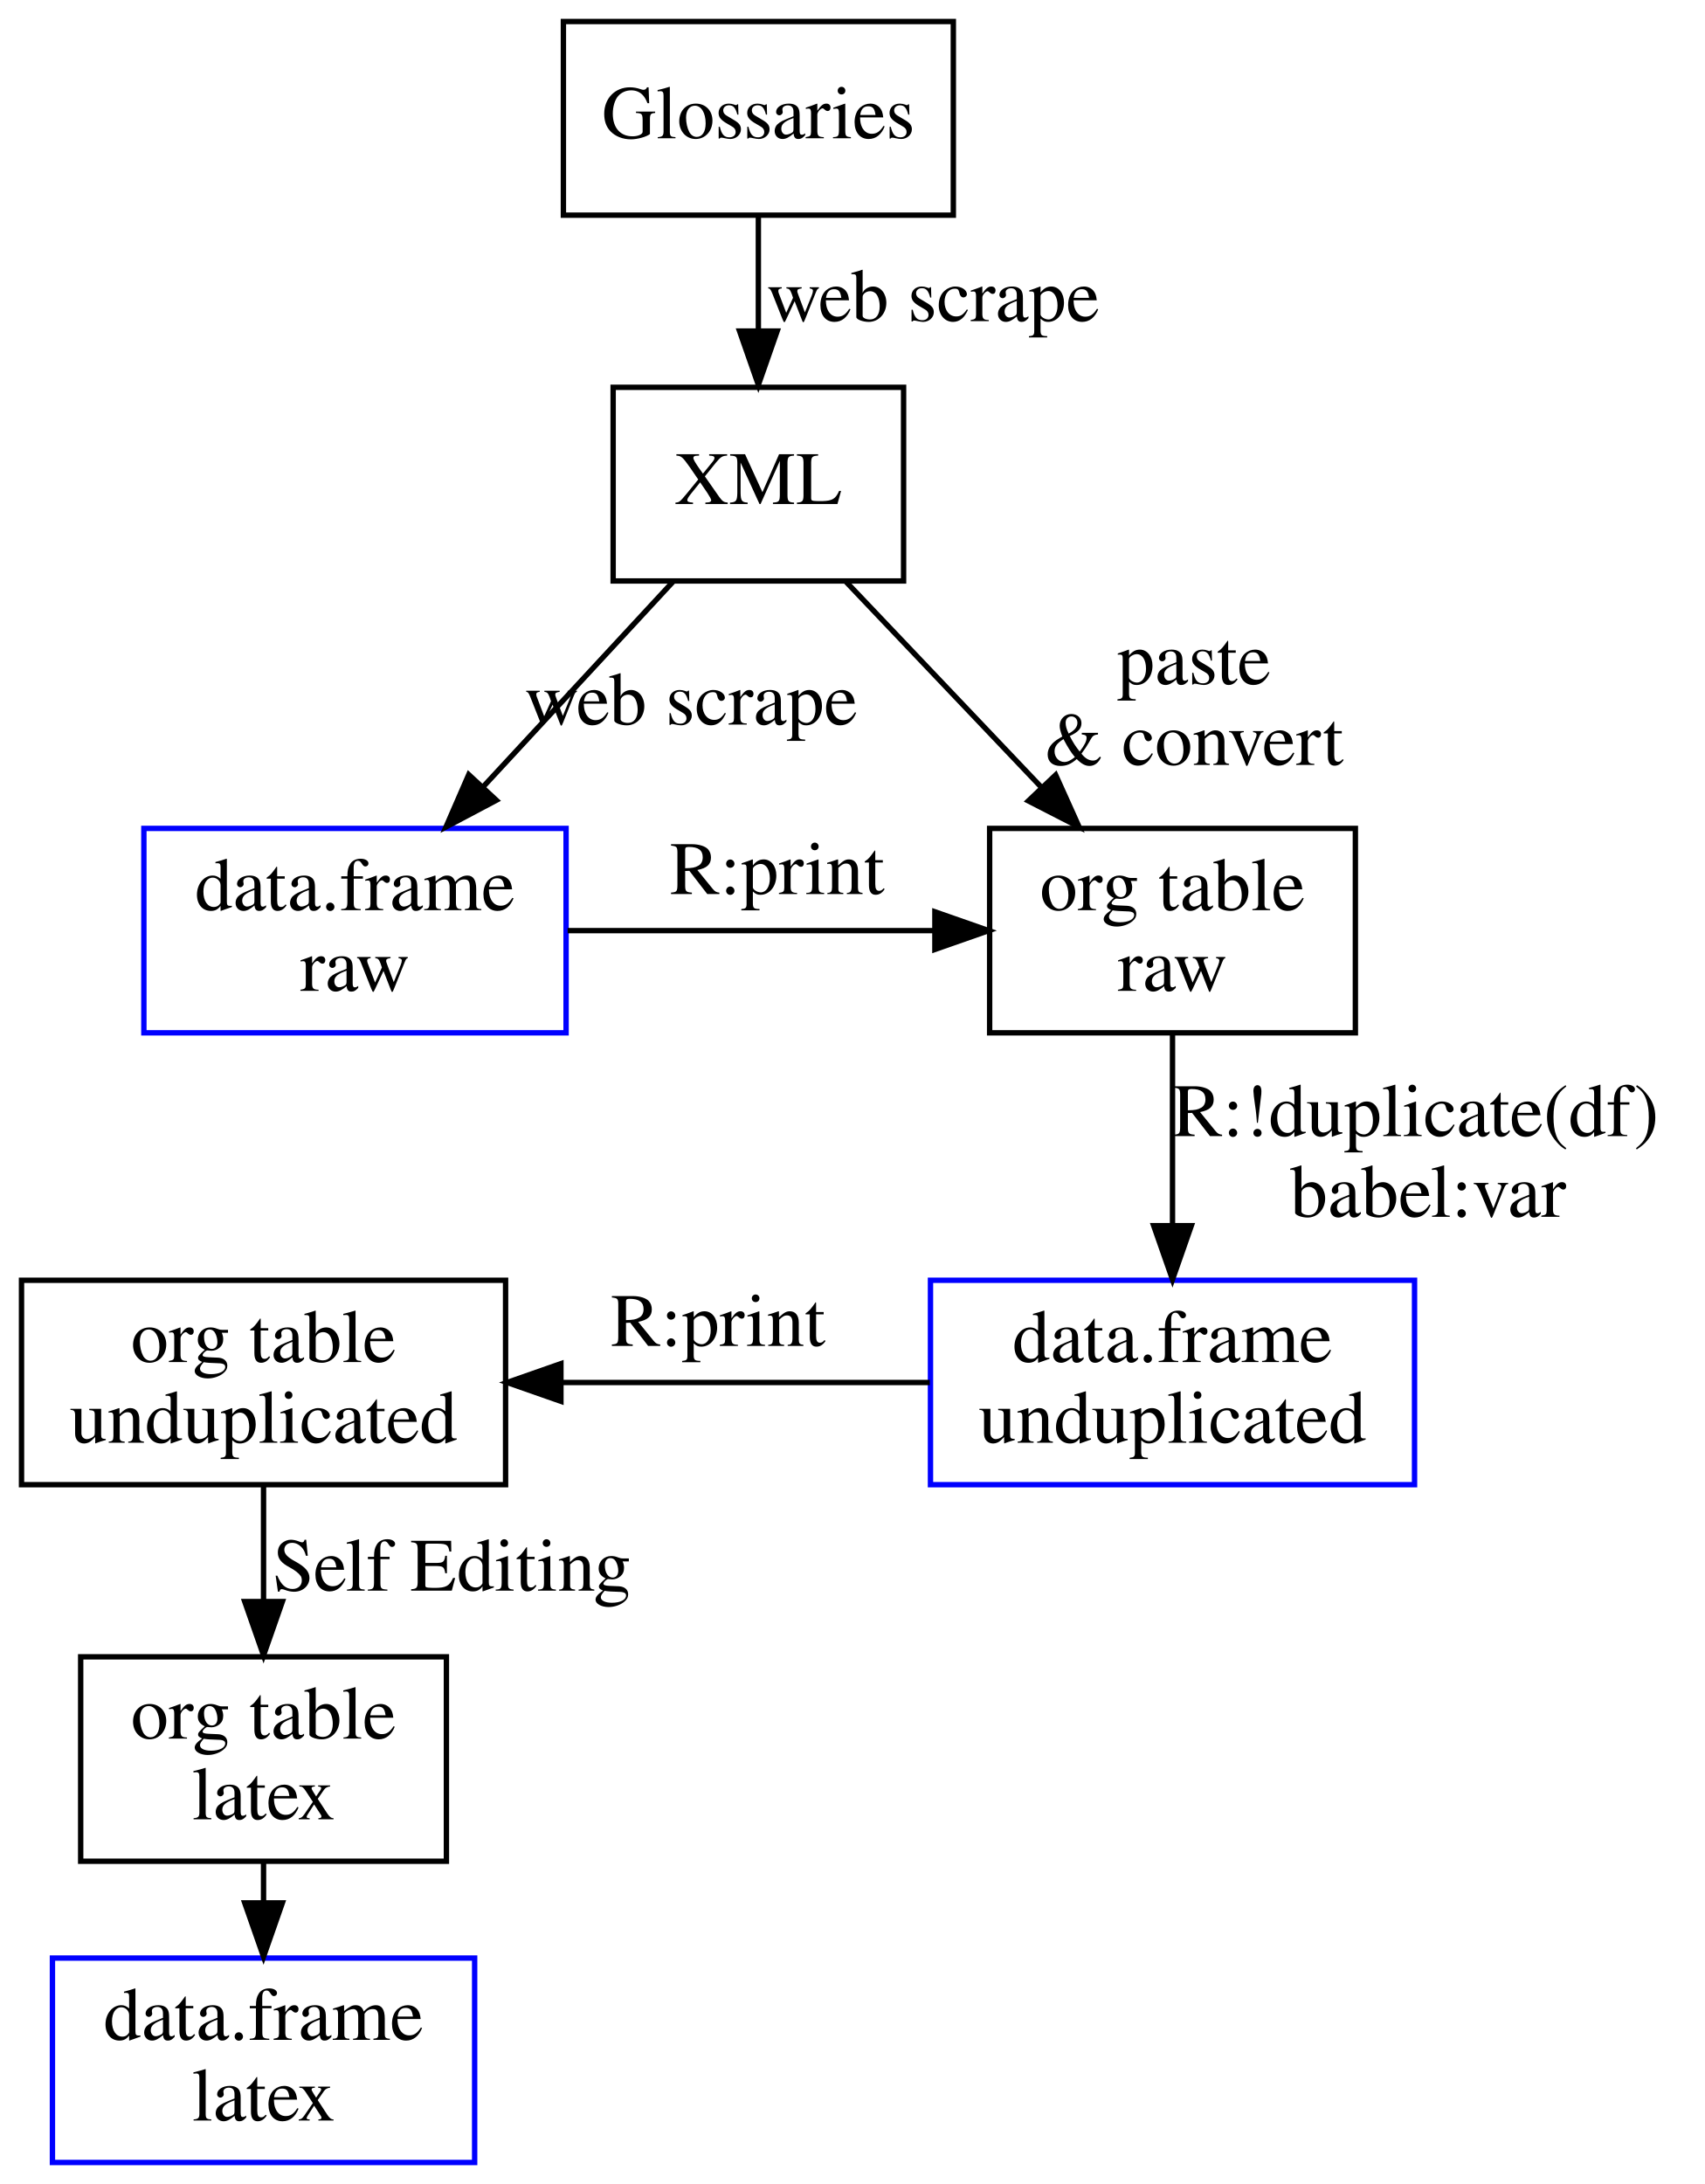
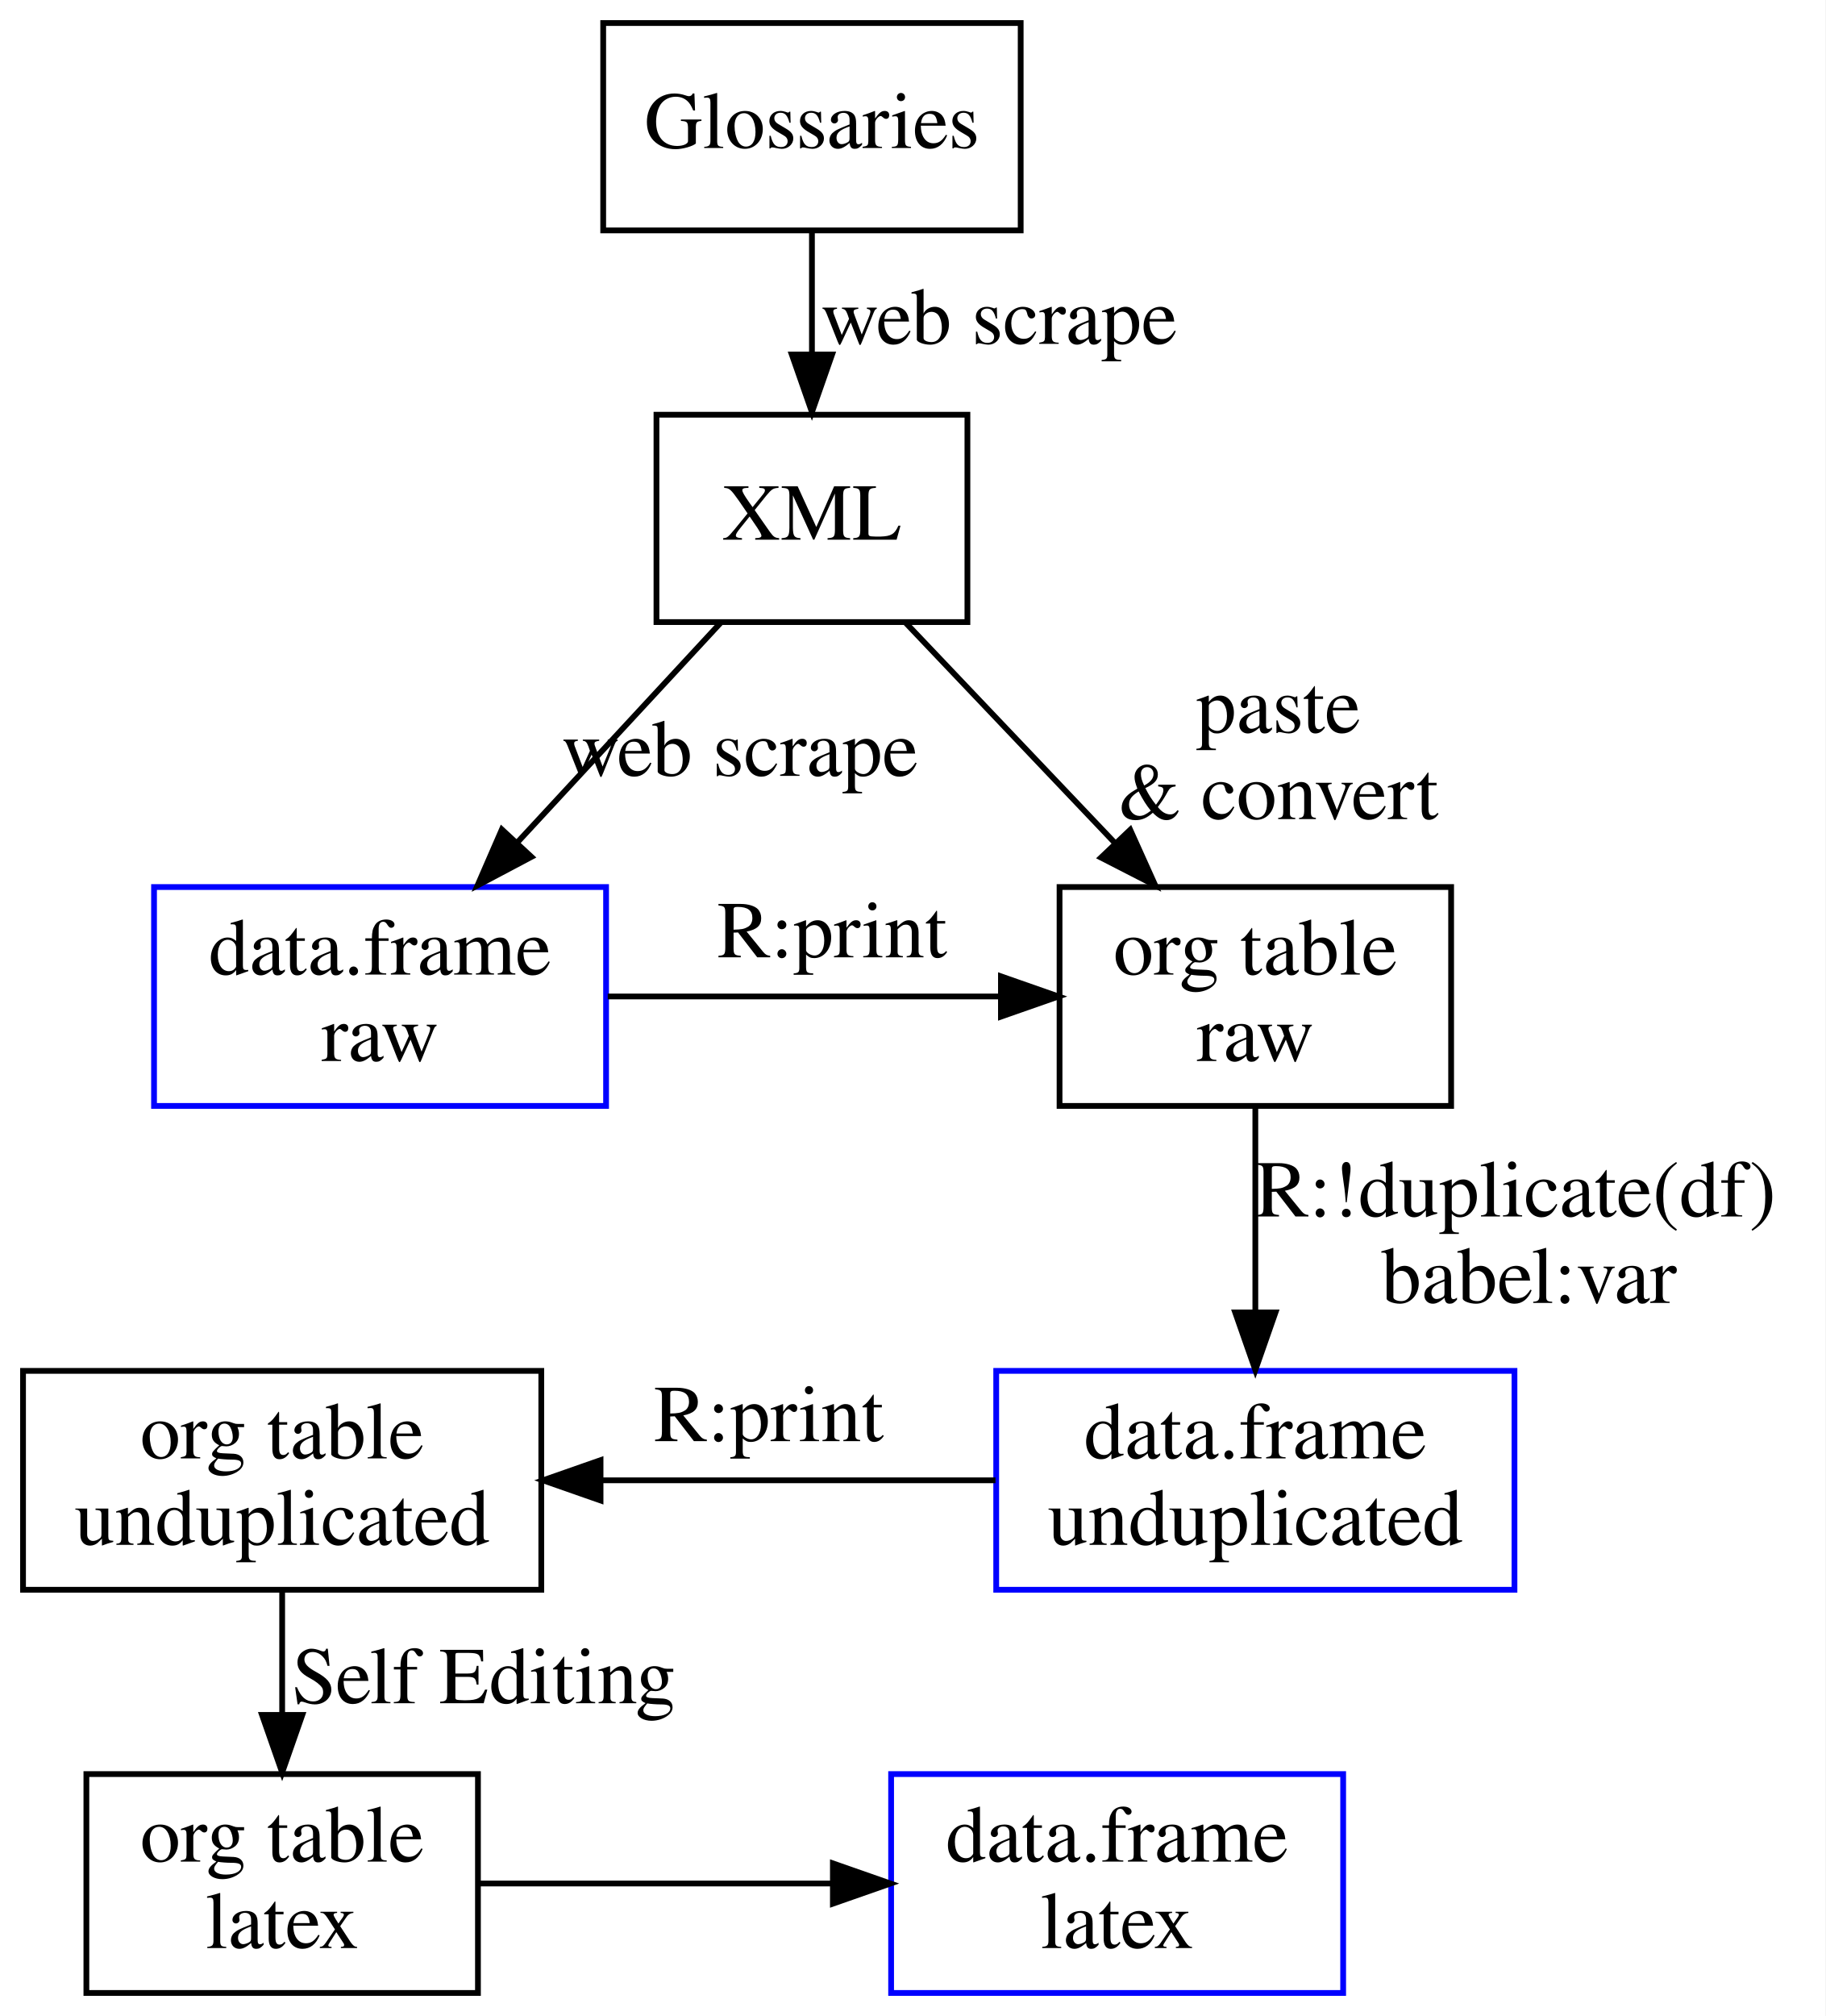
- <svg xmlns="http://www.w3.org/2000/svg" width="317pt" height="406pt" viewBox="0.00 0.00 317.00 406.00">
-   <g id="graph0" class="graph" transform="scale(1 1) rotate(0) translate(4 402)">
-     <polygon fill="white" stroke="none" points="-4,4 -4,-402 313,-402 313,4 -4,4" />
+ <svg xmlns="http://www.w3.org/2000/svg" width="317pt" height="350pt" viewBox="0.00 0.00 317.00 350.00">
+   <g id="graph0" class="graph" transform="scale(1 1) rotate(0) translate(4 346)">
+     <polygon fill="white" stroke="none" points="-4,4 -4,-346 313,-346 313,4 -4,4" />
    <g id="node1" class="node">
-       <polygon fill="none" stroke="black" points="173.25,-398 100.75,-398 100.75,-362 173.25,-362 173.25,-398" />
-       <text text-anchor="middle" x="137" y="-376.3" font-family="Times,serif" font-size="14.00">Glossaries</text>
+       <polygon fill="none" stroke="black" points="173.25,-342 100.75,-342 100.75,-306 173.25,-306 173.25,-342" />
+       <text text-anchor="middle" x="137" y="-320.3" font-family="Times,serif" font-size="14.00">Glossaries</text>
    </g>
    <g id="node2" class="node">
-       <polygon fill="none" stroke="black" points="164,-330 110,-330 110,-294 164,-294 164,-330" />
-       <text text-anchor="middle" x="137" y="-308.3" font-family="Times,serif" font-size="14.00">XML</text>
+       <polygon fill="none" stroke="black" points="164,-274 110,-274 110,-238 164,-238 164,-274" />
+       <text text-anchor="middle" x="137" y="-252.3" font-family="Times,serif" font-size="14.00">XML</text>
    </g>
    <g id="edge1" class="edge">
-       <path fill="none" stroke="black" d="M137,-361.659C137,-355.193 137,-347.682 137,-340.525" />
-       <polygon fill="black" stroke="black" points="140.5,-340.454 137,-330.454 133.5,-340.454 140.5,-340.454" />
-       <text text-anchor="middle" x="169.5" y="-342.3" font-family="Times,serif" font-size="14.00"> web scrape</text>
+       <path fill="none" stroke="black" d="M137,-305.659C137,-299.193 137,-291.682 137,-284.525" />
+       <polygon fill="black" stroke="black" points="140.5,-284.454 137,-274.454 133.5,-284.454 140.5,-284.454" />
+       <text text-anchor="middle" x="169.5" y="-286.3" font-family="Times,serif" font-size="14.00"> web scrape</text>
    </g>
    <g id="node3" class="node">
-       <polygon fill="none" stroke="blue" points="101.25,-248 22.75,-248 22.75,-210 101.25,-210 101.25,-248" />
-       <text text-anchor="middle" x="62" y="-232.8" font-family="Times,serif" font-size="14.00">data.frame </text>
-       <text text-anchor="middle" x="62" y="-217.8" font-family="Times,serif" font-size="14.00"> raw</text>
+       <polygon fill="none" stroke="blue" points="101.25,-192 22.75,-192 22.75,-154 101.25,-154 101.25,-192" />
+       <text text-anchor="middle" x="62" y="-176.8" font-family="Times,serif" font-size="14.00">data.frame </text>
+       <text text-anchor="middle" x="62" y="-161.8" font-family="Times,serif" font-size="14.00"> raw</text>
    </g>
    <g id="edge2" class="edge">
-       <path fill="none" stroke="black" d="M121.094,-293.822C110.839,-282.746 97.315,-268.14 85.793,-255.697" />
-       <polygon fill="black" stroke="black" points="88.287,-253.239 78.925,-248.279 83.151,-257.995 88.287,-253.239" />
-       <text text-anchor="middle" x="124.5" y="-267.3" font-family="Times,serif" font-size="14.00"> web scrape</text>
+       <path fill="none" stroke="black" d="M121.094,-237.822C110.839,-226.746 97.315,-212.14 85.793,-199.697" />
+       <polygon fill="black" stroke="black" points="88.287,-197.239 78.925,-192.279 83.151,-201.995 88.287,-197.239" />
+       <text text-anchor="middle" x="124.5" y="-211.3" font-family="Times,serif" font-size="14.00"> web scrape</text>
    </g>
    <g id="node6" class="node">
-       <polygon fill="none" stroke="black" points="248,-248 180,-248 180,-210 248,-210 248,-248" />
-       <text text-anchor="middle" x="214" y="-232.8" font-family="Times,serif" font-size="14.00">org table </text>
-       <text text-anchor="middle" x="214" y="-217.8" font-family="Times,serif" font-size="14.00"> raw </text>
+       <polygon fill="none" stroke="black" points="248,-192 180,-192 180,-154 248,-154 248,-192" />
+       <text text-anchor="middle" x="214" y="-176.8" font-family="Times,serif" font-size="14.00">org table </text>
+       <text text-anchor="middle" x="214" y="-161.8" font-family="Times,serif" font-size="14.00"> raw </text>
    </g>
    <g id="edge3" class="edge">
-       <path fill="none" stroke="black" d="M153.33,-293.822C163.858,-282.746 177.743,-268.14 189.572,-255.697" />
-       <polygon fill="black" stroke="black" points="192.271,-257.938 196.624,-248.279 187.197,-253.115 192.271,-257.938" />
-       <text text-anchor="middle" x="218" y="-274.8" font-family="Times,serif" font-size="14.00"> paste </text>
-       <text text-anchor="middle" x="218" y="-259.8" font-family="Times,serif" font-size="14.00">&amp; convert</text>
+       <path fill="none" stroke="black" d="M153.33,-237.822C163.858,-226.746 177.743,-212.14 189.572,-199.697" />
+       <polygon fill="black" stroke="black" points="192.271,-201.938 196.624,-192.279 187.197,-197.115 192.271,-201.938" />
+       <text text-anchor="middle" x="218" y="-218.8" font-family="Times,serif" font-size="14.00"> paste </text>
+       <text text-anchor="middle" x="218" y="-203.8" font-family="Times,serif" font-size="14.00">&amp; convert</text>
    </g>
    <g id="edge4" class="edge">
-       <path fill="none" stroke="black" d="M101.539,-229C122.403,-229 148.071,-229 169.615,-229" />
-       <polygon fill="black" stroke="black" points="169.82,-232.5 179.82,-229 169.82,-225.5 169.82,-232.5" />
-       <text text-anchor="middle" x="140.5" y="-235.8" font-family="Times,serif" font-size="14.00"> R:print</text>
+       <path fill="none" stroke="black" d="M101.539,-173C122.403,-173 148.071,-173 169.615,-173" />
+       <polygon fill="black" stroke="black" points="169.82,-176.5 179.82,-173 169.82,-169.5 169.82,-176.5" />
+       <text text-anchor="middle" x="140.5" y="-179.8" font-family="Times,serif" font-size="14.00"> R:print</text>
    </g>
    <g id="node4" class="node">
-       <polygon fill="none" stroke="blue" points="259,-164 169,-164 169,-126 259,-126 259,-164" />
-       <text text-anchor="middle" x="214" y="-148.8" font-family="Times,serif" font-size="14.00">data.frame </text>
-       <text text-anchor="middle" x="214" y="-133.8" font-family="Times,serif" font-size="14.00"> unduplicated</text>
+       <polygon fill="none" stroke="blue" points="259,-108 169,-108 169,-70 259,-70 259,-108" />
+       <text text-anchor="middle" x="214" y="-92.8" font-family="Times,serif" font-size="14.00">data.frame </text>
+       <text text-anchor="middle" x="214" y="-77.8" font-family="Times,serif" font-size="14.00"> unduplicated</text>
    </g>
    <g id="node5" class="node">
-       <polygon fill="none" stroke="blue" points="84.25,-38 5.75,-38 5.75,-0 84.25,-0 84.25,-38" />
-       <text text-anchor="middle" x="45" y="-22.8" font-family="Times,serif" font-size="14.00">data.frame </text>
+       <polygon fill="none" stroke="blue" points="229.25,-38 150.75,-38 150.75,-0 229.25,-0 229.25,-38" />
+       <text text-anchor="middle" x="190" y="-22.8" font-family="Times,serif" font-size="14.00">data.frame </text>
+       <text text-anchor="middle" x="190" y="-7.8" font-family="Times,serif" font-size="14.00"> latex</text>
+     </g>
+     <g id="edge5" class="edge">
+       <path fill="none" stroke="black" d="M214,-153.802C214,-143.398 214,-130.122 214,-118.377" />
+       <polygon fill="black" stroke="black" points="217.5,-118.148 214,-108.148 210.5,-118.148 217.5,-118.148" />
+       <text text-anchor="start" x="214" y="-134.8" font-family="Times,serif" font-size="14.00"> R:!duplicate(df) </text>
+       <text text-anchor="middle" x="261.5" y="-119.8" font-family="Times,serif" font-size="14.00"> babel:var</text>
+     </g>
+     <g id="node7" class="node">
+       <polygon fill="none" stroke="black" points="90,-108 0,-108 0,-70 90,-70 90,-108" />
+       <text text-anchor="middle" x="45" y="-92.8" font-family="Times,serif" font-size="14.00">org table </text>
+       <text text-anchor="middle" x="45" y="-77.8" font-family="Times,serif" font-size="14.00"> unduplicated</text>
+     </g>
+     <g id="edge6" class="edge">
+       <path fill="none" stroke="black" d="M100.559,-89C122.712,-89 147.885,-89 168.879,-89" />
+       <polygon fill="black" stroke="black" points="100.289,-85.5 90.289,-89 100.289,-92.5 100.289,-85.5" />
+       <text text-anchor="middle" x="129.5" y="-95.8" font-family="Times,serif" font-size="14.00"> R:print</text>
+     </g>
+     <g id="node8" class="node">
+       <polygon fill="none" stroke="black" points="79,-38 11,-38 11,-0 79,-0 79,-38" />
+       <text text-anchor="middle" x="45" y="-22.8" font-family="Times,serif" font-size="14.00">org table </text>
      <text text-anchor="middle" x="45" y="-7.8" font-family="Times,serif" font-size="14.00"> latex</text>
    </g>
-     <g id="edge5" class="edge">
-       <path fill="none" stroke="black" d="M214,-209.802C214,-199.398 214,-186.122 214,-174.377" />
-       <polygon fill="black" stroke="black" points="217.5,-174.148 214,-164.148 210.5,-174.148 217.5,-174.148" />
-       <text text-anchor="start" x="214" y="-190.8" font-family="Times,serif" font-size="14.00"> R:!duplicate(df) </text>
-       <text text-anchor="middle" x="261.5" y="-175.8" font-family="Times,serif" font-size="14.00"> babel:var</text>
-     </g>
-     <g id="node7" class="node">
-       <polygon fill="none" stroke="black" points="90,-164 0,-164 0,-126 90,-126 90,-164" />
-       <text text-anchor="middle" x="45" y="-148.8" font-family="Times,serif" font-size="14.00">org table </text>
-       <text text-anchor="middle" x="45" y="-133.8" font-family="Times,serif" font-size="14.00"> unduplicated</text>
-     </g>
-     <g id="edge6" class="edge">
-       <path fill="none" stroke="black" d="M100.559,-145C122.712,-145 147.885,-145 168.879,-145" />
-       <polygon fill="black" stroke="black" points="100.289,-141.5 90.289,-145 100.289,-148.5 100.289,-141.5" />
-       <text text-anchor="middle" x="129.5" y="-151.8" font-family="Times,serif" font-size="14.00"> R:print</text>
-     </g>
-     <g id="node8" class="node">
-       <polygon fill="none" stroke="black" points="79,-94 11,-94 11,-56 79,-56 79,-94" />
-       <text text-anchor="middle" x="45" y="-78.8" font-family="Times,serif" font-size="14.00">org table </text>
-       <text text-anchor="middle" x="45" y="-63.8" font-family="Times,serif" font-size="14.00"> latex</text>
-     </g>
    <g id="edge7" class="edge">
-       <path fill="none" stroke="black" d="M45,-125.777C45,-119.222 45,-111.662 45,-104.444" />
-       <polygon fill="black" stroke="black" points="48.5,-104.273 45,-94.273 41.5,-104.273 48.5,-104.273" />
-       <text text-anchor="middle" x="80" y="-106.3" font-family="Times,serif" font-size="14.00"> Self Editing</text>
+       <path fill="none" stroke="black" d="M45,-69.777C45,-63.222 45,-55.662 45,-48.444" />
+       <polygon fill="black" stroke="black" points="48.5,-48.273 45,-38.273 41.5,-48.273 48.5,-48.273" />
+       <text text-anchor="middle" x="80" y="-50.3" font-family="Times,serif" font-size="14.00"> Self Editing</text>
    </g>
    <g id="edge8" class="edge">
-       <path fill="none" stroke="black" d="M45,-55.718C45,-53.343 45,-50.867 45,-48.375" />
-       <polygon fill="black" stroke="black" points="48.5,-48.263 45,-38.263 41.5,-48.263 48.5,-48.263" />
+       <path fill="none" stroke="black" d="M79.268,-19C99.712,-19 120.157,-19 140.602,-19" />
+       <polygon fill="black" stroke="black" points="140.638,-22.5 150.638,-19 140.638,-15.5 140.638,-22.5" />
    </g>
  </g>
</svg>
